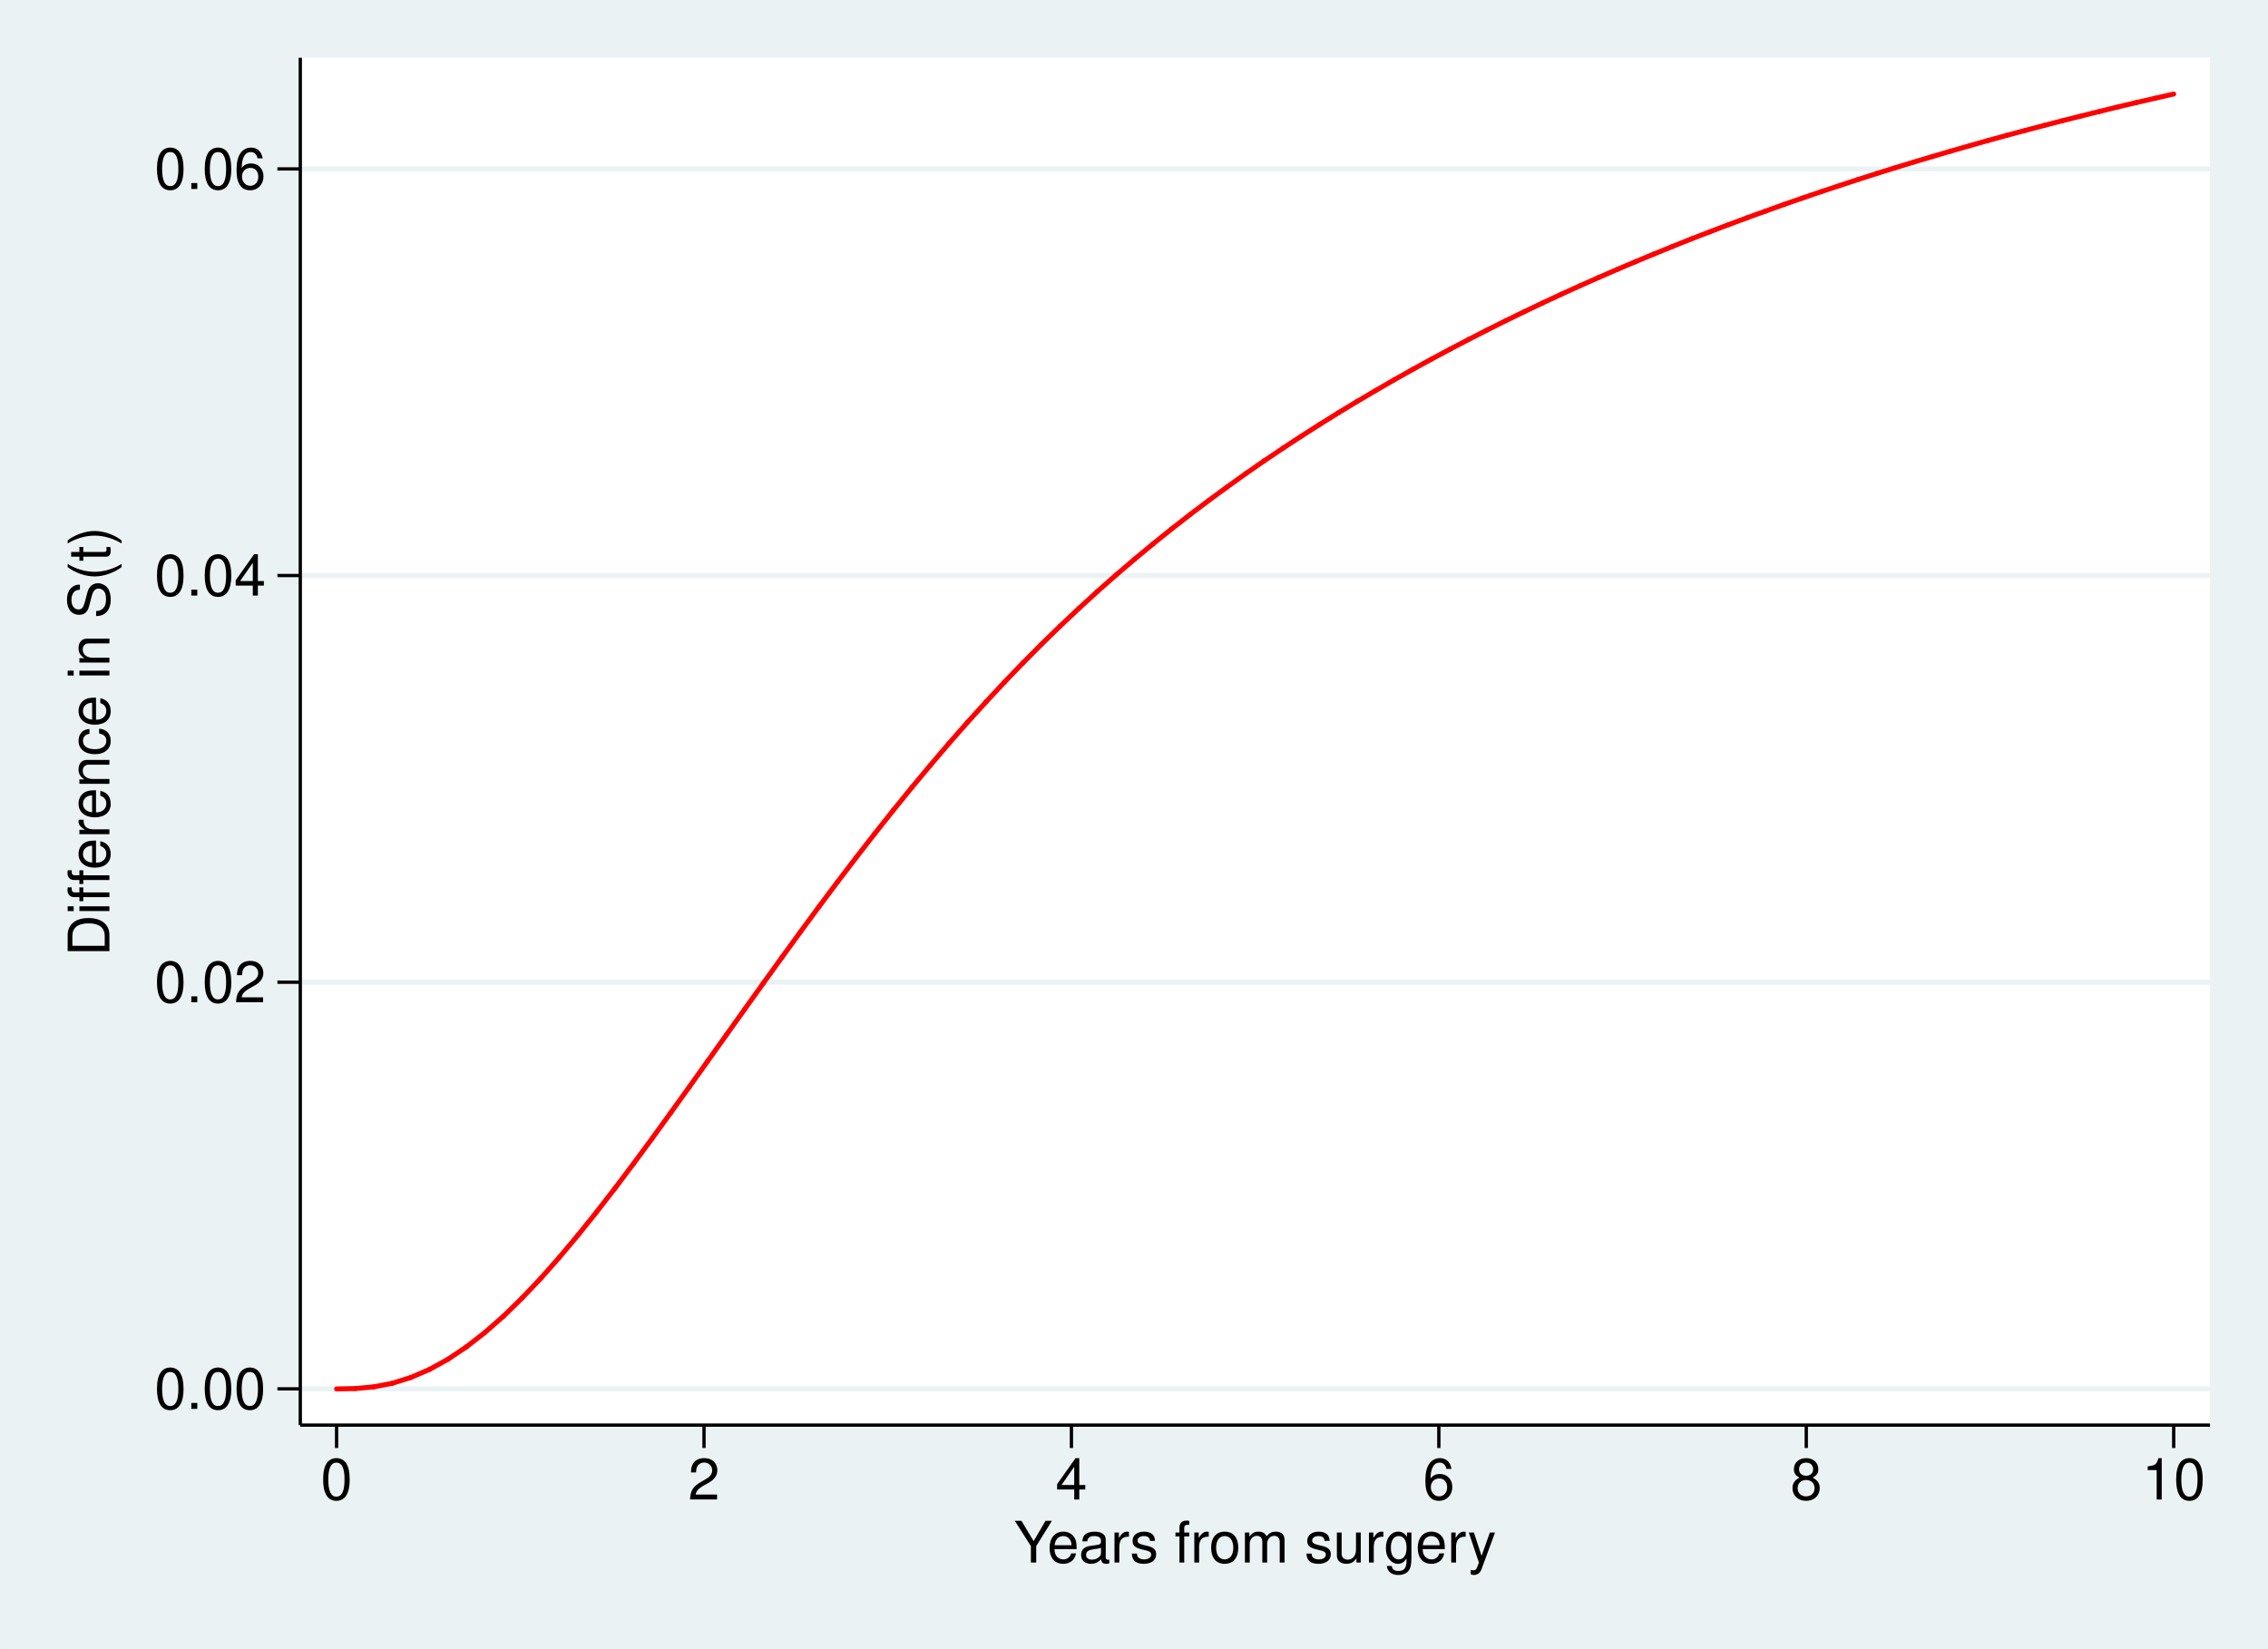
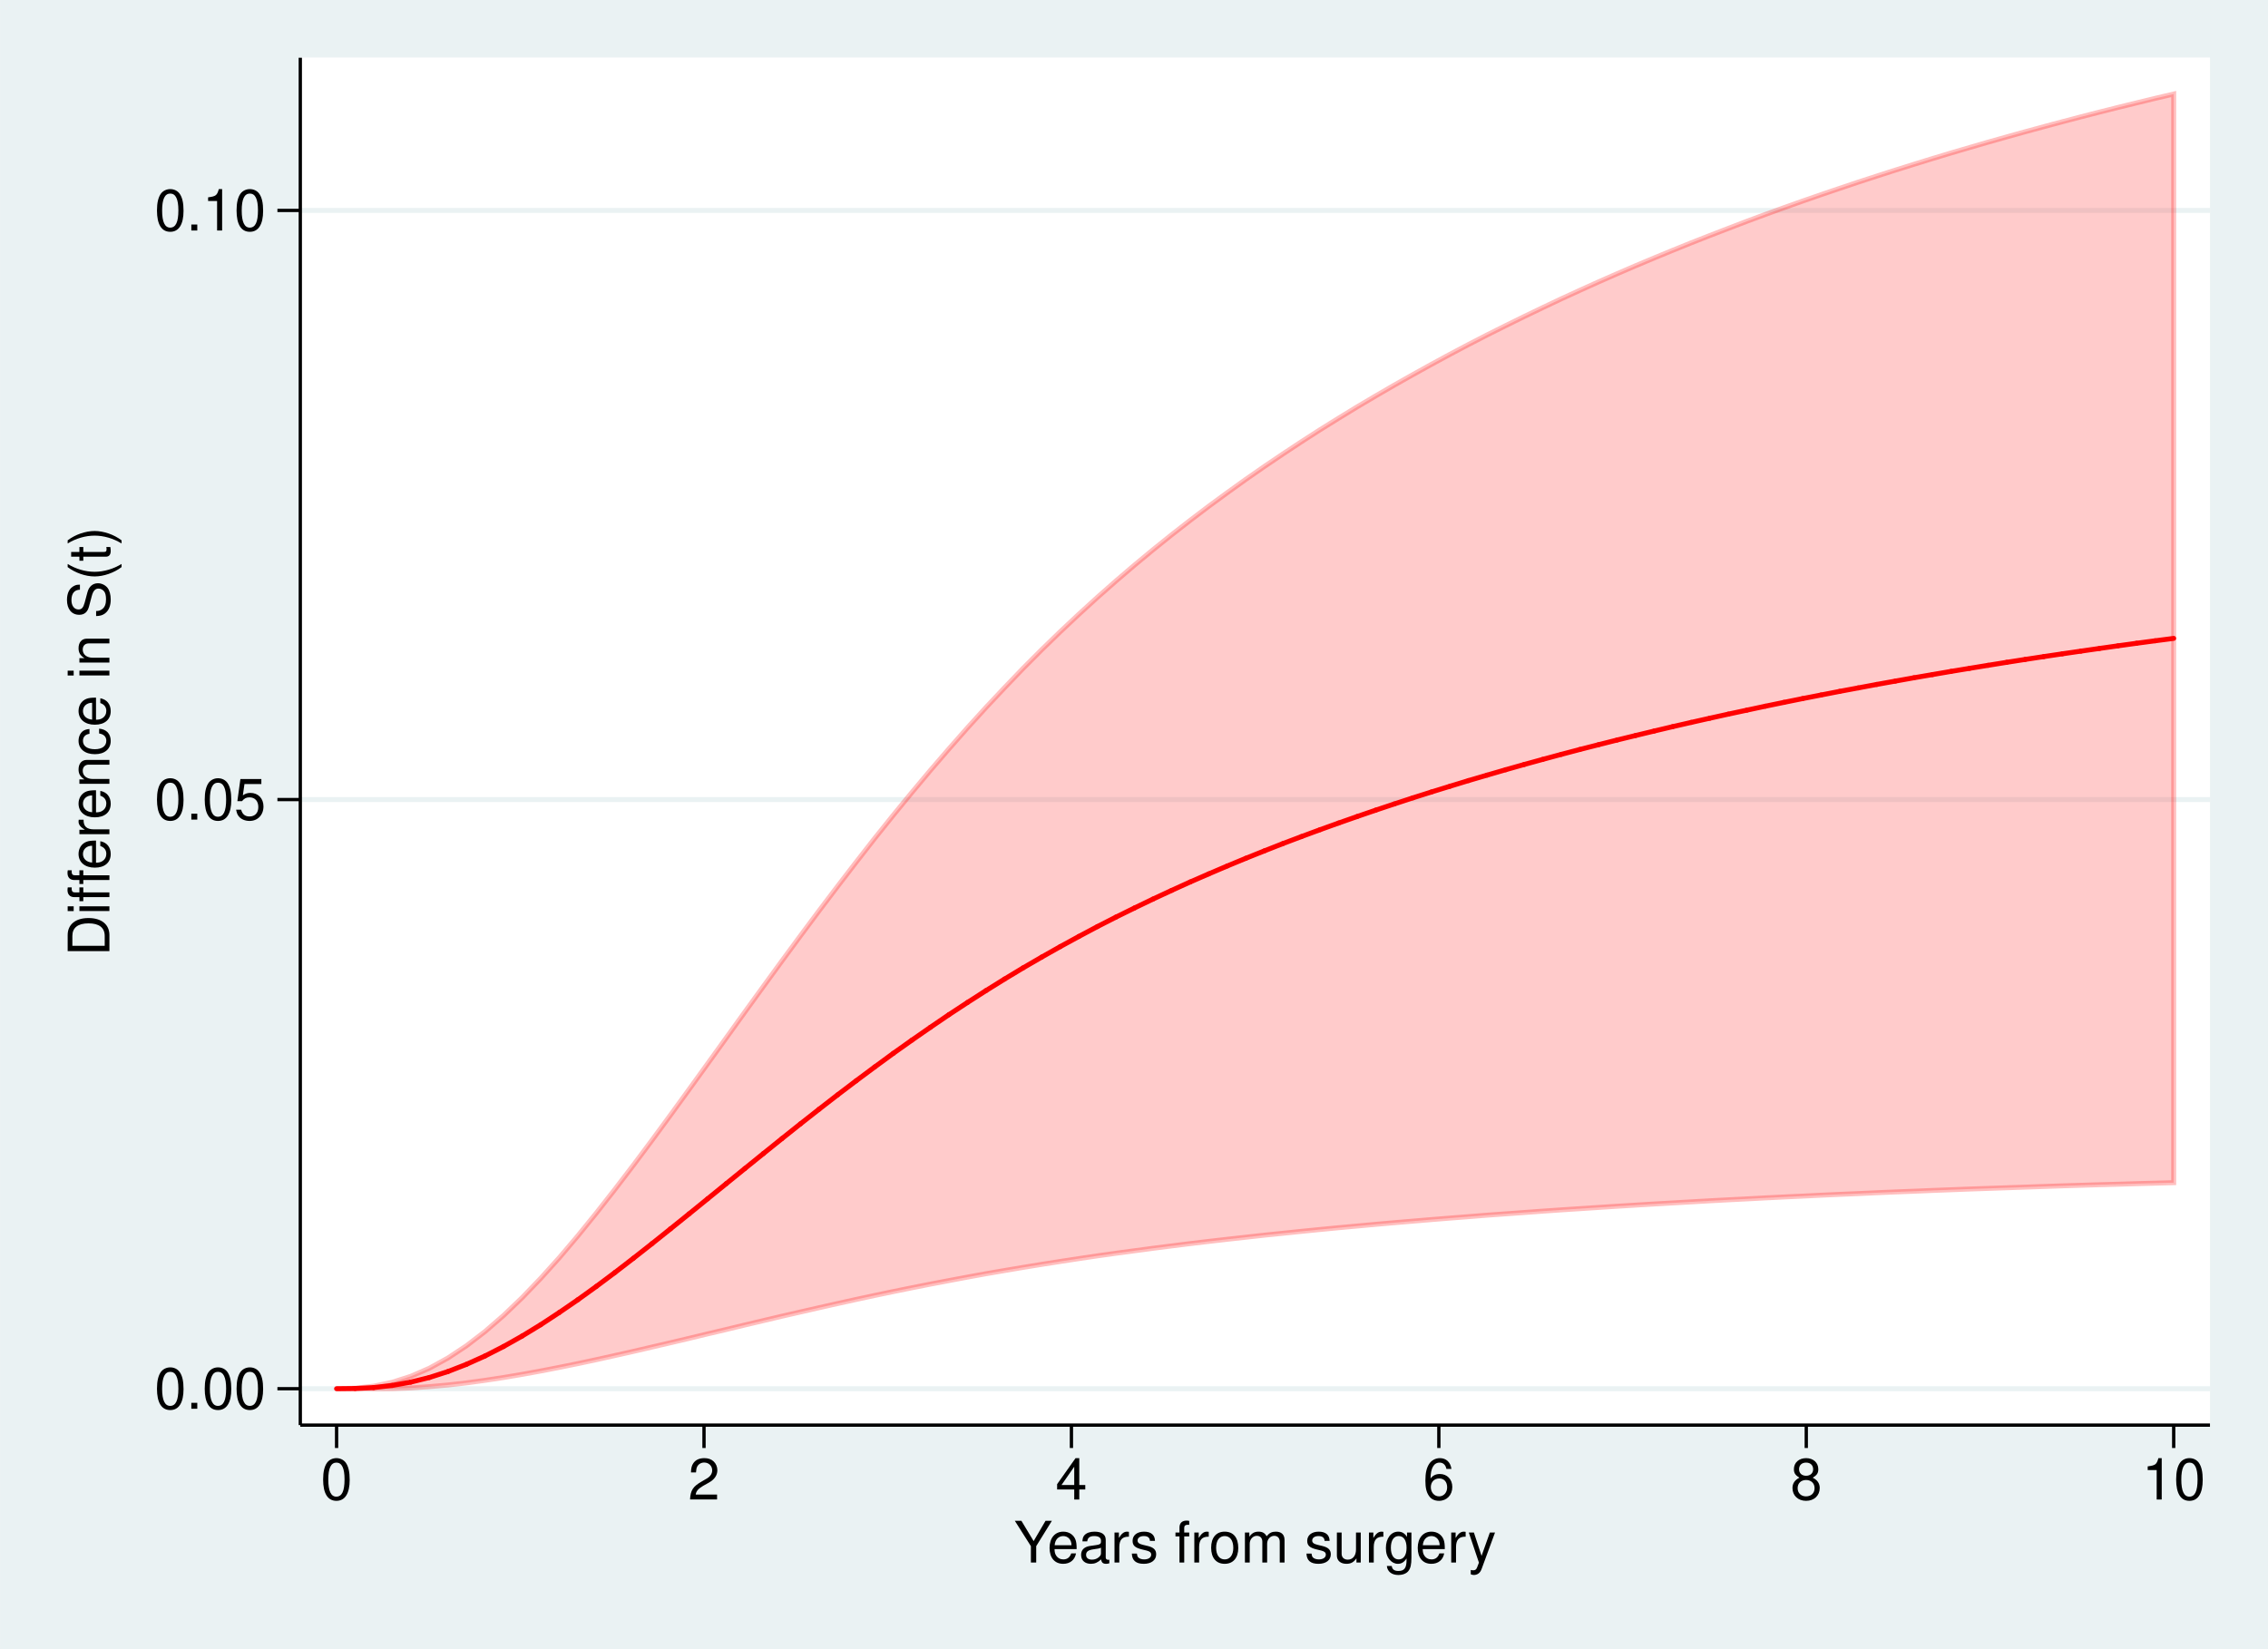
- <svg xmlns="http://www.w3.org/2000/svg" xmlns:xlink="http://www.w3.org/1999/xlink" version="1.1" width="700px" height="509px" viewBox="0 0 3960 2880">
+ <svg xmlns="http://www.w3.org/2000/svg" version="1.1" width="700px" height="509px" viewBox="0 0 3960 2880">
  <rect x="0" y="0" width="3960" height="2880" style="fill:#EAF2F3;stroke:none" />
  <rect x="0.00" y="0.00" width="3959.88" height="2880.00" style="fill:#EAF2F3" />
  <rect x="2.88" y="2.88" width="3954.12" height="2874.24" style="fill:none;stroke:#EAF2F3;stroke-width:5.76" />
  <rect x="524.08" y="100.86" width="3334.94" height="2388.33" style="fill:#FFFFFF" />
  <rect x="526.96" y="103.74" width="3329.18" height="2382.57" style="fill:none;stroke:#FFFFFF;stroke-width:5.76" />
-   <line x1="524.08" y1="2425.82" x2="3859.02" y2="2425.82" style="stroke:#EAF2F3;stroke-width:8.64" />
-   <line x1="524.08" y1="1715.60" x2="3859.02" y2="1715.60" style="stroke:#EAF2F3;stroke-width:8.64" />
-   <line x1="524.08" y1="1005.25" x2="3859.02" y2="1005.25" style="stroke:#EAF2F3;stroke-width:8.64" />
-   <line x1="524.08" y1="295.03" x2="3859.02" y2="295.03" style="stroke:#EAF2F3;stroke-width:8.64" />
-   <defs>
-     <path id="path1" d="M587.44 2425.82 L587.44 2425.82 L619.86 2425.20 L652.29 2422.36 L684.71 2416.05 L717.13 2406.02 L749.55 2392.04 L781.85 2374.09 L814.27 2352.44 L846.70 2327.19 L879.12 2298.60 L911.54 2267.05 L943.97 2232.89 L976.39 2196.38 L1008.81 2157.65 L1041.11 2117.30 L1073.53 2075.48 L1105.95 2032.53 L1138.38 1988.60 L1170.80 1943.93 L1203.22 1898.76 L1235.64 1853.34 L1268.07 1807.80 L1300.37 1762.26 L1332.79 1716.96 L1365.21 1672.04 L1397.63 1627.49 L1430.06 1583.55 L1462.48 1540.24 L1494.90 1497.67 L1527.20 1455.96 L1559.62 1415.13 L1592.04 1375.28 L1624.47 1336.29 L1656.89 1298.43 L1689.31 1261.55 L1721.73 1225.78 L1754.16 1191.01 L1786.45 1157.35 L1818.88 1124.80 L1851.30 1093.12 L1883.72 1062.67 L1916.15 1033.10 L1948.57 1004.39 L1980.99 976.67 L2013.41 949.81 L2045.71 923.82 L2078.13 898.58 L2110.56 874.07 L2142.98 850.19 L2175.40 827.05 L2207.82 804.65 L2240.25 782.74 L2272.67 761.58 L2304.97 740.79 L2337.39 720.62 L2369.81 701.07 L2402.24 681.88 L2434.66 663.20 L2467.08 645.01 L2499.50 627.18 L2531.93 609.86 L2564.22 592.90 L2596.65 576.45 L2629.07 560.23 L2661.49 544.39 L2693.91 529.05 L2726.34 513.95 L2758.76 499.22 L2791.06 484.74 L2823.48 470.64 L2855.90 456.90 L2888.32 443.41 L2920.75 430.29 L2953.17 417.42 L2985.59 404.80 L3018.01 392.55 L3050.31 380.42 L3082.74 368.66 L3115.16 357.15 L3147.58 345.89 L3180.00 334.75 L3212.43 323.99 L3244.85 313.47 L3277.27 303.07 L3309.57 292.93 L3341.99 283.03 L3374.42 273.25 L3406.84 263.84 L3439.26 254.44 L3471.68 245.40 L3504.11 236.49 L3536.53 227.71 L3568.83 219.17 L3601.25 210.75 L3633.67 202.59 L3666.09 194.54 L3698.52 186.74 L3730.94 179.07 L3763.36 171.52 L3795.66 164.22 L3795.66 164.22 L3763.36 171.52 L3730.94 179.07 L3698.52 186.74 L3666.09 194.54 L3633.67 202.59 L3601.25 210.75 L3568.83 219.17 L3536.53 227.71 L3504.11 236.49 L3471.68 245.40 L3439.26 254.44 L3406.84 263.84 L3374.42 273.25 L3341.99 283.03 L3309.57 292.93 L3277.27 303.07 L3244.85 313.47 L3212.43 323.99 L3180.00 334.75 L3147.58 345.89 L3115.16 357.15 L3082.74 368.66 L3050.31 380.42 L3018.01 392.55 L2985.59 404.80 L2953.17 417.42 L2920.75 430.29 L2888.32 443.41 L2855.90 456.90 L2823.48 470.64 L2791.06 484.74 L2758.76 499.22 L2726.34 513.95 L2693.91 529.05 L2661.49 544.39 L2629.07 560.23 L2596.65 576.45 L2564.22 592.90 L2531.93 609.86 L2499.50 627.18 L2467.08 645.01 L2434.66 663.20 L2402.24 681.88 L2369.81 701.07 L2337.39 720.62 L2304.97 740.79 L2272.67 761.58 L2240.25 782.74 L2207.82 804.65 L2175.40 827.05 L2142.98 850.19 L2110.56 874.07 L2078.13 898.58 L2045.71 923.82 L2013.41 949.81 L1980.99 976.67 L1948.57 1004.39 L1916.15 1033.10 L1883.72 1062.67 L1851.30 1093.12 L1818.88 1124.80 L1786.45 1157.35 L1754.16 1191.01 L1721.73 1225.78 L1689.31 1261.55 L1656.89 1298.43 L1624.47 1336.29 L1592.04 1375.28 L1559.62 1415.13 L1527.20 1455.96 L1494.90 1497.67 L1462.48 1540.24 L1430.06 1583.55 L1397.63 1627.49 L1365.21 1672.04 L1332.79 1716.96 L1300.37 1762.26 L1268.07 1807.80 L1235.64 1853.34 L1203.22 1898.76 L1170.80 1943.93 L1138.38 1988.60 L1105.95 2032.53 L1073.53 2075.48 L1041.11 2117.30 L1008.81 2157.65 L976.39 2196.38 L943.97 2232.89 L911.54 2267.05 L879.12 2298.60 L846.70 2327.19 L814.27 2352.44 L781.85 2374.09 L749.55 2392.04 L717.13 2406.02 L684.71 2416.05 L652.29 2422.36 L619.86 2425.20 L587.44 2425.82 L587.44 2425.82 Z" stroke-linecap="round" />
-   </defs>
-   <defs>
-     <clipPath id="clipPath1">
-       <use xlink:href="#path1" />
-     </clipPath>
-   </defs>
-   <use xlink:href="#path1" style="stroke:none;fill:#FF3333;fill-opacity:0.25" />
-   <use xlink:href="#path1" style="fill:none;stroke:#FF0000;stroke-opacity:0.25;stroke-width:17.28" clip-path="url(#clipPath1)" />
-   <line x1="587.44" y1="2425.95" x2="619.86" y2="2425.33" stroke-linecap="round" style="stroke:#FF0000;stroke-width:8.64" />
-   <line x1="619.86" y1="2425.33" x2="652.16" y2="2422.36" stroke-linecap="round" style="stroke:#FF0000;stroke-width:8.64" />
-   <line x1="652.16" y1="2422.36" x2="684.59" y2="2416.17" stroke-linecap="round" style="stroke:#FF0000;stroke-width:8.64" />
-   <line x1="684.59" y1="2416.17" x2="717.01" y2="2406.02" stroke-linecap="round" style="stroke:#FF0000;stroke-width:8.64" />
-   <line x1="717.01" y1="2406.02" x2="749.43" y2="2392.04" stroke-linecap="round" style="stroke:#FF0000;stroke-width:8.64" />
-   <line x1="749.43" y1="2392.04" x2="781.85" y2="2374.22" stroke-linecap="round" style="stroke:#FF0000;stroke-width:8.64" />
-   <line x1="781.85" y1="2374.22" x2="814.27" y2="2352.44" stroke-linecap="round" style="stroke:#FF0000;stroke-width:8.64" />
-   <line x1="814.27" y1="2352.44" x2="846.70" y2="2327.19" stroke-linecap="round" style="stroke:#FF0000;stroke-width:8.64" />
-   <line x1="846.70" y1="2327.19" x2="879.12" y2="2298.73" stroke-linecap="round" style="stroke:#FF0000;stroke-width:8.64" />
-   <line x1="879.12" y1="2298.73" x2="911.42" y2="2267.17" stroke-linecap="round" style="stroke:#FF0000;stroke-width:8.64" />
-   <line x1="911.42" y1="2267.17" x2="943.84" y2="2233.01" stroke-linecap="round" style="stroke:#FF0000;stroke-width:8.64" />
-   <line x1="943.84" y1="2233.01" x2="976.26" y2="2196.38" stroke-linecap="round" style="stroke:#FF0000;stroke-width:8.64" />
-   <line x1="976.26" y1="2196.38" x2="1008.69" y2="2157.77" stroke-linecap="round" style="stroke:#FF0000;stroke-width:8.64" />
-   <line x1="1008.69" y1="2157.77" x2="1041.11" y2="2117.43" stroke-linecap="round" style="stroke:#FF0000;stroke-width:8.64" />
-   <line x1="1041.11" y1="2117.43" x2="1073.53" y2="2075.60" stroke-linecap="round" style="stroke:#FF0000;stroke-width:8.64" />
-   <line x1="1073.53" y1="2075.60" x2="1105.95" y2="2032.53" stroke-linecap="round" style="stroke:#FF0000;stroke-width:8.64" />
-   <line x1="1105.95" y1="2032.53" x2="1138.38" y2="1988.60" stroke-linecap="round" style="stroke:#FF0000;stroke-width:8.64" />
-   <line x1="1138.38" y1="1988.60" x2="1170.68" y2="1943.93" stroke-linecap="round" style="stroke:#FF0000;stroke-width:8.64" />
-   <line x1="1170.68" y1="1943.93" x2="1203.10" y2="1898.88" stroke-linecap="round" style="stroke:#FF0000;stroke-width:8.64" />
-   <line x1="1203.10" y1="1898.88" x2="1235.52" y2="1853.34" stroke-linecap="round" style="stroke:#FF0000;stroke-width:8.64" />
-   <line x1="1235.52" y1="1853.34" x2="1267.94" y2="1807.92" stroke-linecap="round" style="stroke:#FF0000;stroke-width:8.64" />
-   <line x1="1267.94" y1="1807.92" x2="1300.37" y2="1762.38" stroke-linecap="round" style="stroke:#FF0000;stroke-width:8.64" />
-   <line x1="1300.37" y1="1762.38" x2="1332.79" y2="1717.08" stroke-linecap="round" style="stroke:#FF0000;stroke-width:8.64" />
-   <line x1="1332.79" y1="1717.08" x2="1365.21" y2="1672.04" stroke-linecap="round" style="stroke:#FF0000;stroke-width:8.64" />
-   <line x1="1365.21" y1="1672.04" x2="1397.51" y2="1627.61" stroke-linecap="round" style="stroke:#FF0000;stroke-width:8.64" />
-   <line x1="1397.51" y1="1627.61" x2="1429.93" y2="1583.55" stroke-linecap="round" style="stroke:#FF0000;stroke-width:8.64" />
-   <line x1="1429.93" y1="1583.55" x2="1462.35" y2="1540.24" stroke-linecap="round" style="stroke:#FF0000;stroke-width:8.64" />
-   <line x1="1462.35" y1="1540.24" x2="1494.78" y2="1497.79" stroke-linecap="round" style="stroke:#FF0000;stroke-width:8.64" />
-   <line x1="1494.78" y1="1497.79" x2="1527.20" y2="1456.09" stroke-linecap="round" style="stroke:#FF0000;stroke-width:8.64" />
-   <line x1="1527.20" y1="1456.09" x2="1559.62" y2="1415.25" stroke-linecap="round" style="stroke:#FF0000;stroke-width:8.64" />
-   <line x1="1559.62" y1="1415.25" x2="1592.04" y2="1375.28" stroke-linecap="round" style="stroke:#FF0000;stroke-width:8.64" />
-   <line x1="1592.04" y1="1375.28" x2="1624.47" y2="1336.42" stroke-linecap="round" style="stroke:#FF0000;stroke-width:8.64" />
-   <line x1="1624.47" y1="1336.42" x2="1656.77" y2="1298.55" stroke-linecap="round" style="stroke:#FF0000;stroke-width:8.64" />
-   <line x1="1656.77" y1="1298.55" x2="1689.19" y2="1261.67" stroke-linecap="round" style="stroke:#FF0000;stroke-width:8.64" />
-   <line x1="1689.19" y1="1261.67" x2="1721.61" y2="1225.91" stroke-linecap="round" style="stroke:#FF0000;stroke-width:8.64" />
-   <line x1="1721.61" y1="1225.91" x2="1754.03" y2="1191.13" stroke-linecap="round" style="stroke:#FF0000;stroke-width:8.64" />
-   <line x1="1754.03" y1="1191.13" x2="1786.45" y2="1157.47" stroke-linecap="round" style="stroke:#FF0000;stroke-width:8.64" />
-   <line x1="1786.45" y1="1157.47" x2="1818.88" y2="1124.80" stroke-linecap="round" style="stroke:#FF0000;stroke-width:8.64" />
-   <line x1="1818.88" y1="1124.80" x2="1851.30" y2="1093.24" stroke-linecap="round" style="stroke:#FF0000;stroke-width:8.64" />
-   <line x1="1851.30" y1="1093.24" x2="1883.72" y2="1062.67" stroke-linecap="round" style="stroke:#FF0000;stroke-width:8.64" />
-   <line x1="1883.72" y1="1062.67" x2="1916.02" y2="1033.10" stroke-linecap="round" style="stroke:#FF0000;stroke-width:8.64" />
-   <line x1="1916.02" y1="1033.10" x2="1948.44" y2="1004.51" stroke-linecap="round" style="stroke:#FF0000;stroke-width:8.64" />
-   <line x1="1948.44" y1="1004.51" x2="1980.87" y2="976.79" stroke-linecap="round" style="stroke:#FF0000;stroke-width:8.64" />
-   <line x1="1980.87" y1="976.79" x2="2013.29" y2="949.93" stroke-linecap="round" style="stroke:#FF0000;stroke-width:8.64" />
-   <line x1="2013.29" y1="949.93" x2="2045.71" y2="923.82" stroke-linecap="round" style="stroke:#FF0000;stroke-width:8.64" />
-   <line x1="2045.71" y1="923.82" x2="2078.13" y2="898.58" stroke-linecap="round" style="stroke:#FF0000;stroke-width:8.64" />
-   <line x1="2078.13" y1="898.58" x2="2110.56" y2="874.07" stroke-linecap="round" style="stroke:#FF0000;stroke-width:8.64" />
-   <line x1="2110.56" y1="874.07" x2="2142.98" y2="850.31" stroke-linecap="round" style="stroke:#FF0000;stroke-width:8.64" />
-   <line x1="2142.98" y1="850.31" x2="2175.28" y2="827.17" stroke-linecap="round" style="stroke:#FF0000;stroke-width:8.64" />
-   <line x1="2175.28" y1="827.17" x2="2207.70" y2="804.65" stroke-linecap="round" style="stroke:#FF0000;stroke-width:8.64" />
-   <line x1="2207.70" y1="804.65" x2="2240.12" y2="782.87" stroke-linecap="round" style="stroke:#FF0000;stroke-width:8.64" />
-   <line x1="2240.12" y1="782.87" x2="2272.55" y2="761.58" stroke-linecap="round" style="stroke:#FF0000;stroke-width:8.64" />
-   <line x1="2272.55" y1="761.58" x2="2304.97" y2="740.91" stroke-linecap="round" style="stroke:#FF0000;stroke-width:8.64" />
-   <line x1="2304.97" y1="740.91" x2="2337.39" y2="720.74" stroke-linecap="round" style="stroke:#FF0000;stroke-width:8.64" />
-   <line x1="2337.39" y1="720.74" x2="2369.81" y2="701.07" stroke-linecap="round" style="stroke:#FF0000;stroke-width:8.64" />
-   <line x1="2369.81" y1="701.07" x2="2402.24" y2="682.01" stroke-linecap="round" style="stroke:#FF0000;stroke-width:8.64" />
-   <line x1="2402.24" y1="682.01" x2="2434.53" y2="663.32" stroke-linecap="round" style="stroke:#FF0000;stroke-width:8.64" />
-   <line x1="2434.53" y1="663.32" x2="2466.96" y2="645.13" stroke-linecap="round" style="stroke:#FF0000;stroke-width:8.64" />
-   <line x1="2466.96" y1="645.13" x2="2499.38" y2="627.31" stroke-linecap="round" style="stroke:#FF0000;stroke-width:8.64" />
-   <line x1="2499.38" y1="627.31" x2="2531.80" y2="609.98" stroke-linecap="round" style="stroke:#FF0000;stroke-width:8.64" />
-   <line x1="2531.80" y1="609.98" x2="2564.22" y2="593.03" stroke-linecap="round" style="stroke:#FF0000;stroke-width:8.64" />
-   <line x1="2564.22" y1="593.03" x2="2596.65" y2="576.45" stroke-linecap="round" style="stroke:#FF0000;stroke-width:8.64" />
-   <line x1="2596.65" y1="576.45" x2="2629.07" y2="560.23" stroke-linecap="round" style="stroke:#FF0000;stroke-width:8.64" />
-   <line x1="2629.07" y1="560.23" x2="2661.37" y2="544.52" stroke-linecap="round" style="stroke:#FF0000;stroke-width:8.64" />
-   <line x1="2661.37" y1="544.52" x2="2693.79" y2="529.05" stroke-linecap="round" style="stroke:#FF0000;stroke-width:8.64" />
-   <line x1="2693.79" y1="529.05" x2="2726.21" y2="513.95" stroke-linecap="round" style="stroke:#FF0000;stroke-width:8.64" />
-   <line x1="2726.21" y1="513.95" x2="2758.64" y2="499.22" stroke-linecap="round" style="stroke:#FF0000;stroke-width:8.64" />
-   <line x1="2758.64" y1="499.22" x2="2791.06" y2="484.87" stroke-linecap="round" style="stroke:#FF0000;stroke-width:8.64" />
-   <line x1="2791.06" y1="484.87" x2="2823.48" y2="470.76" stroke-linecap="round" style="stroke:#FF0000;stroke-width:8.64" />
-   <line x1="2823.48" y1="470.76" x2="2855.90" y2="457.02" stroke-linecap="round" style="stroke:#FF0000;stroke-width:8.64" />
-   <line x1="2855.90" y1="457.02" x2="2888.32" y2="443.53" stroke-linecap="round" style="stroke:#FF0000;stroke-width:8.64" />
-   <line x1="2888.32" y1="443.53" x2="2920.62" y2="430.42" stroke-linecap="round" style="stroke:#FF0000;stroke-width:8.64" />
-   <line x1="2920.62" y1="430.42" x2="2953.05" y2="417.42" stroke-linecap="round" style="stroke:#FF0000;stroke-width:8.64" />
-   <line x1="2953.05" y1="417.42" x2="2985.47" y2="404.92" stroke-linecap="round" style="stroke:#FF0000;stroke-width:8.64" />
-   <line x1="2985.47" y1="404.92" x2="3017.89" y2="392.55" stroke-linecap="round" style="stroke:#FF0000;stroke-width:8.64" />
-   <line x1="3017.89" y1="392.55" x2="3050.31" y2="380.54" stroke-linecap="round" style="stroke:#FF0000;stroke-width:8.64" />
-   <line x1="3050.31" y1="380.54" x2="3082.74" y2="368.79" stroke-linecap="round" style="stroke:#FF0000;stroke-width:8.64" />
-   <line x1="3082.74" y1="368.79" x2="3115.16" y2="357.15" stroke-linecap="round" style="stroke:#FF0000;stroke-width:8.64" />
-   <line x1="3115.16" y1="357.15" x2="3147.58" y2="345.89" stroke-linecap="round" style="stroke:#FF0000;stroke-width:8.64" />
-   <line x1="3147.58" y1="345.89" x2="3179.88" y2="334.88" stroke-linecap="round" style="stroke:#FF0000;stroke-width:8.64" />
-   <line x1="3179.88" y1="334.88" x2="3212.30" y2="324.11" stroke-linecap="round" style="stroke:#FF0000;stroke-width:8.64" />
-   <line x1="3212.30" y1="324.11" x2="3244.72" y2="313.47" stroke-linecap="round" style="stroke:#FF0000;stroke-width:8.64" />
-   <line x1="3244.72" y1="313.47" x2="3277.15" y2="303.07" stroke-linecap="round" style="stroke:#FF0000;stroke-width:8.64" />
-   <line x1="3277.15" y1="303.07" x2="3309.57" y2="292.93" stroke-linecap="round" style="stroke:#FF0000;stroke-width:8.64" />
-   <line x1="3309.57" y1="292.93" x2="3341.99" y2="283.03" stroke-linecap="round" style="stroke:#FF0000;stroke-width:8.64" />
-   <line x1="3341.99" y1="283.03" x2="3374.42" y2="273.37" stroke-linecap="round" style="stroke:#FF0000;stroke-width:8.64" />
-   <line x1="3374.42" y1="273.37" x2="3406.84" y2="263.84" stroke-linecap="round" style="stroke:#FF0000;stroke-width:8.64" />
-   <line x1="3406.84" y1="263.84" x2="3439.14" y2="254.56" stroke-linecap="round" style="stroke:#FF0000;stroke-width:8.64" />
-   <line x1="3439.14" y1="254.56" x2="3471.56" y2="245.40" stroke-linecap="round" style="stroke:#FF0000;stroke-width:8.64" />
-   <line x1="3471.56" y1="245.40" x2="3503.98" y2="236.49" stroke-linecap="round" style="stroke:#FF0000;stroke-width:8.64" />
-   <line x1="3503.98" y1="236.49" x2="3536.40" y2="227.83" stroke-linecap="round" style="stroke:#FF0000;stroke-width:8.64" />
-   <line x1="3536.40" y1="227.83" x2="3568.83" y2="219.29" stroke-linecap="round" style="stroke:#FF0000;stroke-width:8.64" />
-   <line x1="3568.83" y1="219.29" x2="3601.25" y2="210.88" stroke-linecap="round" style="stroke:#FF0000;stroke-width:8.64" />
-   <line x1="3601.25" y1="210.88" x2="3633.67" y2="202.71" stroke-linecap="round" style="stroke:#FF0000;stroke-width:8.64" />
-   <line x1="3633.67" y1="202.71" x2="3666.09" y2="194.66" stroke-linecap="round" style="stroke:#FF0000;stroke-width:8.64" />
-   <line x1="3666.09" y1="194.66" x2="3698.39" y2="186.74" stroke-linecap="round" style="stroke:#FF0000;stroke-width:8.64" />
-   <line x1="3698.39" y1="186.74" x2="3730.82" y2="179.07" stroke-linecap="round" style="stroke:#FF0000;stroke-width:8.64" />
-   <line x1="3730.82" y1="179.07" x2="3763.24" y2="171.65" stroke-linecap="round" style="stroke:#FF0000;stroke-width:8.64" />
-   <line x1="3763.24" y1="171.65" x2="3795.66" y2="164.22" stroke-linecap="round" style="stroke:#FF0000;stroke-width:8.64" />
+   <line x1="524.08" y1="2425.58" x2="3859.02" y2="2425.58" style="stroke:#EAF2F3;stroke-width:8.64" />
+   <line x1="524.08" y1="1396.56" x2="3859.02" y2="1396.56" style="stroke:#EAF2F3;stroke-width:8.64" />
+   <line x1="524.08" y1="367.55" x2="3859.02" y2="367.55" style="stroke:#EAF2F3;stroke-width:8.64" />
+   <path d=" M587.44 2425.58 L587.44 2425.58 L619.86 2425.70 L652.29 2425.82 L684.71 2425.45 L717.13 2424.21 L749.55 2421.99 L781.85 2419.14 L814.27 2415.43 L846.70 2410.97 L879.12 2406.02 L911.54 2400.58 L943.97 2394.64 L976.39 2388.33 L1008.81 2381.77 L1041.11 2374.84 L1073.53 2367.66 L1105.95 2360.36 L1138.38 2352.81 L1170.80 2345.26 L1203.22 2337.59 L1235.64 2329.79 L1268.07 2322.12 L1300.37 2314.32 L1332.79 2306.65 L1365.21 2298.98 L1397.63 2291.55 L1430.06 2284.13 L1462.48 2276.82 L1494.90 2269.65 L1527.20 2262.72 L1559.62 2255.91 L1592.04 2249.35 L1624.47 2242.92 L1656.89 2236.73 L1689.31 2230.66 L1721.73 2224.72 L1754.16 2219.15 L1786.45 2213.71 L1818.88 2208.39 L1851.30 2203.31 L1883.72 2198.36 L1916.15 2193.54 L1948.57 2188.96 L1980.99 2184.63 L2013.41 2180.30 L2045.71 2176.21 L2078.13 2172.13 L2110.56 2168.29 L2142.98 2164.58 L2175.40 2160.99 L2207.82 2157.40 L2240.25 2154.06 L2272.67 2150.72 L2304.97 2147.50 L2337.39 2144.41 L2369.81 2141.44 L2402.24 2138.47 L2434.66 2135.62 L2467.08 2132.90 L2499.50 2130.18 L2531.93 2127.58 L2564.22 2125.10 L2596.65 2122.50 L2629.07 2120.15 L2661.49 2117.80 L2693.91 2115.45 L2726.34 2113.22 L2758.76 2111.12 L2791.06 2109.01 L2823.48 2106.91 L2855.90 2104.93 L2888.32 2102.95 L2920.75 2101.09 L2953.17 2099.24 L2985.59 2097.38 L3018.01 2095.65 L3050.31 2094.04 L3082.74 2092.31 L3115.16 2090.70 L3147.58 2089.21 L3180.00 2087.60 L3212.43 2086.12 L3244.85 2084.76 L3277.27 2083.27 L3309.57 2081.91 L3341.99 2080.67 L3374.42 2079.31 L3406.84 2078.07 L3439.26 2076.84 L3471.68 2075.72 L3504.11 2074.61 L3536.53 2073.50 L3568.83 2072.38 L3601.25 2071.27 L3633.67 2070.28 L3666.09 2069.29 L3698.52 2068.42 L3730.94 2067.43 L3763.36 2066.57 L3795.66 2065.70 L3795.66 164.22 L3763.36 171.77 L3730.94 179.69 L3698.52 187.61 L3666.09 195.78 L3633.67 204.07 L3601.25 212.61 L3568.83 221.27 L3536.53 230.06 L3504.11 239.09 L3471.68 248.25 L3439.26 257.66 L3406.84 267.18 L3374.42 276.96 L3341.99 286.99 L3309.57 297.13 L3277.27 307.53 L3244.85 318.05 L3212.43 328.94 L3180.00 339.95 L3147.58 351.21 L3115.16 362.72 L3082.74 374.48 L3050.31 386.48 L3018.01 398.86 L2985.59 411.36 L2953.17 424.10 L2920.75 437.22 L2888.32 450.59 L2855.90 464.20 L2823.48 478.18 L2791.06 492.42 L2758.76 507.02 L2726.34 521.87 L2693.91 537.22 L2661.49 552.81 L2629.07 568.77 L2596.65 584.98 L2564.22 601.69 L2531.93 618.77 L2499.50 636.34 L2467.08 654.29 L2434.66 672.60 L2402.24 691.41 L2369.81 710.59 L2337.39 730.40 L2304.97 750.57 L2272.67 771.36 L2240.25 792.77 L2207.82 814.67 L2175.40 837.19 L2142.98 860.46 L2110.56 884.22 L2078.13 908.85 L2045.71 934.09 L2013.41 960.08 L1980.99 986.94 L1948.57 1014.66 L1916.15 1043.25 L1883.72 1072.82 L1851.30 1103.27 L1818.88 1134.70 L1786.45 1167.25 L1754.16 1200.91 L1721.73 1235.43 L1689.31 1271.08 L1656.89 1307.83 L1624.47 1345.45 L1592.04 1384.19 L1559.62 1423.79 L1527.20 1464.26 L1494.90 1505.71 L1462.48 1547.91 L1430.06 1590.73 L1397.63 1634.29 L1365.21 1678.35 L1332.79 1722.90 L1300.37 1767.70 L1268.07 1812.62 L1235.64 1857.67 L1203.22 1902.59 L1170.80 1947.27 L1138.38 1991.45 L1105.95 2034.88 L1073.53 2077.33 L1041.11 2118.67 L1008.81 2158.51 L976.39 2196.75 L943.97 2232.77 L911.54 2266.55 L879.12 2297.61 L846.70 2325.71 L814.27 2350.58 L781.85 2371.99 L749.55 2389.81 L717.13 2403.92 L684.71 2414.31 L652.29 2421.12 L619.86 2424.71 L587.44 2425.58 L587.44 2425.58 Z" stroke-linecap="round" stroke-alignment="inner" style="fill:#FF3333;fill-opacity:0.25;stroke:#FF0000;stroke-opacity:0.25;stroke-width:8.64" />
+   <line x1="587.44" y1="2425.58" x2="619.86" y2="2425.20" stroke-linecap="round" style="stroke:#FF0000;stroke-width:8.64" />
+   <line x1="619.86" y1="2425.20" x2="652.16" y2="2423.60" stroke-linecap="round" style="stroke:#FF0000;stroke-width:8.64" />
+   <line x1="652.16" y1="2423.60" x2="684.59" y2="2419.88" stroke-linecap="round" style="stroke:#FF0000;stroke-width:8.64" />
+   <line x1="684.59" y1="2419.88" x2="717.01" y2="2414.07" stroke-linecap="round" style="stroke:#FF0000;stroke-width:8.64" />
+   <line x1="717.01" y1="2414.07" x2="749.43" y2="2406.02" stroke-linecap="round" style="stroke:#FF0000;stroke-width:8.64" />
+   <line x1="749.43" y1="2406.02" x2="781.85" y2="2395.63" stroke-linecap="round" style="stroke:#FF0000;stroke-width:8.64" />
+   <line x1="781.85" y1="2395.63" x2="814.27" y2="2383.00" stroke-linecap="round" style="stroke:#FF0000;stroke-width:8.64" />
+   <line x1="814.27" y1="2383.00" x2="846.70" y2="2368.40" stroke-linecap="round" style="stroke:#FF0000;stroke-width:8.64" />
+   <line x1="846.70" y1="2368.40" x2="879.12" y2="2351.82" stroke-linecap="round" style="stroke:#FF0000;stroke-width:8.64" />
+   <line x1="879.12" y1="2351.82" x2="911.42" y2="2333.63" stroke-linecap="round" style="stroke:#FF0000;stroke-width:8.64" />
+   <line x1="911.42" y1="2333.63" x2="943.84" y2="2313.83" stroke-linecap="round" style="stroke:#FF0000;stroke-width:8.64" />
+   <line x1="943.84" y1="2313.83" x2="976.26" y2="2292.54" stroke-linecap="round" style="stroke:#FF0000;stroke-width:8.64" />
+   <line x1="976.26" y1="2292.54" x2="1008.69" y2="2270.26" stroke-linecap="round" style="stroke:#FF0000;stroke-width:8.64" />
+   <line x1="1008.69" y1="2270.26" x2="1041.11" y2="2246.88" stroke-linecap="round" style="stroke:#FF0000;stroke-width:8.64" />
+   <line x1="1041.11" y1="2246.88" x2="1073.53" y2="2222.62" stroke-linecap="round" style="stroke:#FF0000;stroke-width:8.64" />
+   <line x1="1073.53" y1="2222.62" x2="1105.95" y2="2197.62" stroke-linecap="round" style="stroke:#FF0000;stroke-width:8.64" />
+   <line x1="1105.95" y1="2197.62" x2="1138.38" y2="2172.13" stroke-linecap="round" style="stroke:#FF0000;stroke-width:8.64" />
+   <line x1="1138.38" y1="2172.13" x2="1170.68" y2="2146.26" stroke-linecap="round" style="stroke:#FF0000;stroke-width:8.64" />
+   <line x1="1170.68" y1="2146.26" x2="1203.10" y2="2120.15" stroke-linecap="round" style="stroke:#FF0000;stroke-width:8.64" />
+   <line x1="1203.10" y1="2120.15" x2="1235.52" y2="2093.79" stroke-linecap="round" style="stroke:#FF0000;stroke-width:8.64" />
+   <line x1="1235.52" y1="2093.79" x2="1267.94" y2="2067.43" stroke-linecap="round" style="stroke:#FF0000;stroke-width:8.64" />
+   <line x1="1267.94" y1="2067.43" x2="1300.37" y2="2041.07" stroke-linecap="round" style="stroke:#FF0000;stroke-width:8.64" />
+   <line x1="1300.37" y1="2041.07" x2="1332.79" y2="2014.84" stroke-linecap="round" style="stroke:#FF0000;stroke-width:8.64" />
+   <line x1="1332.79" y1="2014.84" x2="1365.21" y2="1988.72" stroke-linecap="round" style="stroke:#FF0000;stroke-width:8.64" />
+   <line x1="1365.21" y1="1988.72" x2="1397.51" y2="1962.98" stroke-linecap="round" style="stroke:#FF0000;stroke-width:8.64" />
+   <line x1="1397.51" y1="1962.98" x2="1429.93" y2="1937.49" stroke-linecap="round" style="stroke:#FF0000;stroke-width:8.64" />
+   <line x1="1429.93" y1="1937.49" x2="1462.35" y2="1912.37" stroke-linecap="round" style="stroke:#FF0000;stroke-width:8.64" />
+   <line x1="1462.35" y1="1912.37" x2="1494.78" y2="1887.74" stroke-linecap="round" style="stroke:#FF0000;stroke-width:8.64" />
+   <line x1="1494.78" y1="1887.74" x2="1527.20" y2="1863.61" stroke-linecap="round" style="stroke:#FF0000;stroke-width:8.64" />
+   <line x1="1527.20" y1="1863.61" x2="1559.62" y2="1839.85" stroke-linecap="round" style="stroke:#FF0000;stroke-width:8.64" />
+   <line x1="1559.62" y1="1839.85" x2="1592.04" y2="1816.83" stroke-linecap="round" style="stroke:#FF0000;stroke-width:8.64" />
+   <line x1="1592.04" y1="1816.83" x2="1624.47" y2="1794.31" stroke-linecap="round" style="stroke:#FF0000;stroke-width:8.64" />
+   <line x1="1624.47" y1="1794.31" x2="1656.77" y2="1772.28" stroke-linecap="round" style="stroke:#FF0000;stroke-width:8.64" />
+   <line x1="1656.77" y1="1772.28" x2="1689.19" y2="1750.99" stroke-linecap="round" style="stroke:#FF0000;stroke-width:8.64" />
+   <line x1="1689.19" y1="1750.99" x2="1721.61" y2="1730.20" stroke-linecap="round" style="stroke:#FF0000;stroke-width:8.64" />
+   <line x1="1721.61" y1="1730.20" x2="1754.03" y2="1710.03" stroke-linecap="round" style="stroke:#FF0000;stroke-width:8.64" />
+   <line x1="1754.03" y1="1710.03" x2="1786.45" y2="1690.48" stroke-linecap="round" style="stroke:#FF0000;stroke-width:8.64" />
+   <line x1="1786.45" y1="1690.48" x2="1818.88" y2="1671.67" stroke-linecap="round" style="stroke:#FF0000;stroke-width:8.64" />
+   <line x1="1818.88" y1="1671.67" x2="1851.30" y2="1653.35" stroke-linecap="round" style="stroke:#FF0000;stroke-width:8.64" />
+   <line x1="1851.30" y1="1653.35" x2="1883.72" y2="1635.65" stroke-linecap="round" style="stroke:#FF0000;stroke-width:8.64" />
+   <line x1="1883.72" y1="1635.65" x2="1916.02" y2="1618.45" stroke-linecap="round" style="stroke:#FF0000;stroke-width:8.64" />
+   <line x1="1916.02" y1="1618.45" x2="1948.44" y2="1601.87" stroke-linecap="round" style="stroke:#FF0000;stroke-width:8.64" />
+   <line x1="1948.44" y1="1601.87" x2="1980.87" y2="1585.91" stroke-linecap="round" style="stroke:#FF0000;stroke-width:8.64" />
+   <line x1="1980.87" y1="1585.91" x2="2013.29" y2="1570.31" stroke-linecap="round" style="stroke:#FF0000;stroke-width:8.64" />
+   <line x1="2013.29" y1="1570.31" x2="2045.71" y2="1555.21" stroke-linecap="round" style="stroke:#FF0000;stroke-width:8.64" />
+   <line x1="2045.71" y1="1555.21" x2="2078.13" y2="1540.49" stroke-linecap="round" style="stroke:#FF0000;stroke-width:8.64" />
+   <line x1="2078.13" y1="1540.49" x2="2110.56" y2="1526.38" stroke-linecap="round" style="stroke:#FF0000;stroke-width:8.64" />
+   <line x1="2110.56" y1="1526.38" x2="2142.98" y2="1512.52" stroke-linecap="round" style="stroke:#FF0000;stroke-width:8.64" />
+   <line x1="2142.98" y1="1512.52" x2="2175.28" y2="1499.15" stroke-linecap="round" style="stroke:#FF0000;stroke-width:8.64" />
+   <line x1="2175.28" y1="1499.15" x2="2207.70" y2="1486.16" stroke-linecap="round" style="stroke:#FF0000;stroke-width:8.64" />
+   <line x1="2207.70" y1="1486.16" x2="2240.12" y2="1473.41" stroke-linecap="round" style="stroke:#FF0000;stroke-width:8.64" />
+   <line x1="2240.12" y1="1473.41" x2="2272.55" y2="1461.16" stroke-linecap="round" style="stroke:#FF0000;stroke-width:8.64" />
+   <line x1="2272.55" y1="1461.16" x2="2304.97" y2="1449.16" stroke-linecap="round" style="stroke:#FF0000;stroke-width:8.64" />
+   <line x1="2304.97" y1="1449.16" x2="2337.39" y2="1437.52" stroke-linecap="round" style="stroke:#FF0000;stroke-width:8.64" />
+   <line x1="2337.39" y1="1437.52" x2="2369.81" y2="1426.14" stroke-linecap="round" style="stroke:#FF0000;stroke-width:8.64" />
+   <line x1="2369.81" y1="1426.14" x2="2402.24" y2="1415.00" stroke-linecap="round" style="stroke:#FF0000;stroke-width:8.64" />
+   <line x1="2402.24" y1="1415.00" x2="2434.53" y2="1404.24" stroke-linecap="round" style="stroke:#FF0000;stroke-width:8.64" />
+   <line x1="2434.53" y1="1404.24" x2="2466.96" y2="1393.59" stroke-linecap="round" style="stroke:#FF0000;stroke-width:8.64" />
+   <line x1="2466.96" y1="1393.59" x2="2499.38" y2="1383.32" stroke-linecap="round" style="stroke:#FF0000;stroke-width:8.64" />
+   <line x1="2499.38" y1="1383.32" x2="2531.80" y2="1373.30" stroke-linecap="round" style="stroke:#FF0000;stroke-width:8.64" />
+   <line x1="2531.80" y1="1373.30" x2="2564.22" y2="1363.40" stroke-linecap="round" style="stroke:#FF0000;stroke-width:8.64" />
+   <line x1="2564.22" y1="1363.40" x2="2596.65" y2="1353.87" stroke-linecap="round" style="stroke:#FF0000;stroke-width:8.64" />
+   <line x1="2596.65" y1="1353.87" x2="2629.07" y2="1344.46" stroke-linecap="round" style="stroke:#FF0000;stroke-width:8.64" />
+   <line x1="2629.07" y1="1344.46" x2="2661.37" y2="1335.30" stroke-linecap="round" style="stroke:#FF0000;stroke-width:8.64" />
+   <line x1="2661.37" y1="1335.30" x2="2693.79" y2="1326.39" stroke-linecap="round" style="stroke:#FF0000;stroke-width:8.64" />
+   <line x1="2693.79" y1="1326.39" x2="2726.21" y2="1317.61" stroke-linecap="round" style="stroke:#FF0000;stroke-width:8.64" />
+   <line x1="2726.21" y1="1317.61" x2="2758.64" y2="1309.07" stroke-linecap="round" style="stroke:#FF0000;stroke-width:8.64" />
+   <line x1="2758.64" y1="1309.07" x2="2791.06" y2="1300.78" stroke-linecap="round" style="stroke:#FF0000;stroke-width:8.64" />
+   <line x1="2791.06" y1="1300.78" x2="2823.48" y2="1292.61" stroke-linecap="round" style="stroke:#FF0000;stroke-width:8.64" />
+   <line x1="2823.48" y1="1292.61" x2="2855.90" y2="1284.69" stroke-linecap="round" style="stroke:#FF0000;stroke-width:8.64" />
+   <line x1="2855.90" y1="1284.69" x2="2888.32" y2="1276.89" stroke-linecap="round" style="stroke:#FF0000;stroke-width:8.64" />
+   <line x1="2888.32" y1="1276.89" x2="2920.62" y2="1269.22" stroke-linecap="round" style="stroke:#FF0000;stroke-width:8.64" />
+   <line x1="2920.62" y1="1269.22" x2="2953.05" y2="1261.79" stroke-linecap="round" style="stroke:#FF0000;stroke-width:8.64" />
+   <line x1="2953.05" y1="1261.79" x2="2985.47" y2="1254.49" stroke-linecap="round" style="stroke:#FF0000;stroke-width:8.64" />
+   <line x1="2985.47" y1="1254.49" x2="3017.89" y2="1247.32" stroke-linecap="round" style="stroke:#FF0000;stroke-width:8.64" />
+   <line x1="3017.89" y1="1247.32" x2="3050.31" y2="1240.39" stroke-linecap="round" style="stroke:#FF0000;stroke-width:8.64" />
+   <line x1="3050.31" y1="1240.39" x2="3082.74" y2="1233.45" stroke-linecap="round" style="stroke:#FF0000;stroke-width:8.64" />
+   <line x1="3082.74" y1="1233.45" x2="3115.16" y2="1226.77" stroke-linecap="round" style="stroke:#FF0000;stroke-width:8.64" />
+   <line x1="3115.16" y1="1226.77" x2="3147.58" y2="1220.21" stroke-linecap="round" style="stroke:#FF0000;stroke-width:8.64" />
+   <line x1="3147.58" y1="1220.21" x2="3179.88" y2="1213.90" stroke-linecap="round" style="stroke:#FF0000;stroke-width:8.64" />
+   <line x1="3179.88" y1="1213.90" x2="3212.30" y2="1207.59" stroke-linecap="round" style="stroke:#FF0000;stroke-width:8.64" />
+   <line x1="3212.30" y1="1207.59" x2="3244.72" y2="1201.53" stroke-linecap="round" style="stroke:#FF0000;stroke-width:8.64" />
+   <line x1="3244.72" y1="1201.53" x2="3277.15" y2="1195.46" stroke-linecap="round" style="stroke:#FF0000;stroke-width:8.64" />
+   <line x1="3277.15" y1="1195.46" x2="3309.57" y2="1189.65" stroke-linecap="round" style="stroke:#FF0000;stroke-width:8.64" />
+   <line x1="3309.57" y1="1189.65" x2="3341.99" y2="1183.83" stroke-linecap="round" style="stroke:#FF0000;stroke-width:8.64" />
+   <line x1="3341.99" y1="1183.83" x2="3374.42" y2="1178.26" stroke-linecap="round" style="stroke:#FF0000;stroke-width:8.64" />
+   <line x1="3374.42" y1="1178.26" x2="3406.84" y2="1172.69" stroke-linecap="round" style="stroke:#FF0000;stroke-width:8.64" />
+   <line x1="3406.84" y1="1172.69" x2="3439.14" y2="1167.37" stroke-linecap="round" style="stroke:#FF0000;stroke-width:8.64" />
+   <line x1="3439.14" y1="1167.37" x2="3471.56" y2="1162.05" stroke-linecap="round" style="stroke:#FF0000;stroke-width:8.64" />
+   <line x1="3471.56" y1="1162.05" x2="3503.98" y2="1156.85" stroke-linecap="round" style="stroke:#FF0000;stroke-width:8.64" />
+   <line x1="3503.98" y1="1156.85" x2="3536.40" y2="1151.78" stroke-linecap="round" style="stroke:#FF0000;stroke-width:8.64" />
+   <line x1="3536.40" y1="1151.78" x2="3568.83" y2="1146.83" stroke-linecap="round" style="stroke:#FF0000;stroke-width:8.64" />
+   <line x1="3568.83" y1="1146.83" x2="3601.25" y2="1142.00" stroke-linecap="round" style="stroke:#FF0000;stroke-width:8.64" />
+   <line x1="3601.25" y1="1142.00" x2="3633.67" y2="1137.30" stroke-linecap="round" style="stroke:#FF0000;stroke-width:8.64" />
+   <line x1="3633.67" y1="1137.30" x2="3666.09" y2="1132.60" stroke-linecap="round" style="stroke:#FF0000;stroke-width:8.64" />
+   <line x1="3666.09" y1="1132.60" x2="3698.39" y2="1128.02" stroke-linecap="round" style="stroke:#FF0000;stroke-width:8.64" />
+   <line x1="3698.39" y1="1128.02" x2="3730.82" y2="1123.56" stroke-linecap="round" style="stroke:#FF0000;stroke-width:8.64" />
+   <line x1="3730.82" y1="1123.56" x2="3763.24" y2="1119.23" stroke-linecap="round" style="stroke:#FF0000;stroke-width:8.64" />
+   <line x1="3763.24" y1="1119.23" x2="3795.66" y2="1115.02" stroke-linecap="round" style="stroke:#FF0000;stroke-width:8.64" />
  <line x1="524.08" y1="2489.19" x2="524.08" y2="100.86" style="stroke:#000000;stroke-width:5.76" />
-   <line x1="524.08" y1="2425.82" x2="484.11" y2="2425.82" style="stroke:#000000;stroke-width:5.76" />
-   <text x="464.06" y="2460.85" style="font-family:'Helvetica';font-size:99.99px;fill:#000000" text-anchor="end">0.00</text>
-   <line x1="524.08" y1="1715.60" x2="484.11" y2="1715.60" style="stroke:#000000;stroke-width:5.76" />
-   <text x="464.06" y="1750.63" style="font-family:'Helvetica';font-size:99.99px;fill:#000000" text-anchor="end">0.02</text>
-   <line x1="524.08" y1="1005.25" x2="484.11" y2="1005.25" style="stroke:#000000;stroke-width:5.76" />
-   <text x="464.06" y="1040.28" style="font-family:'Helvetica';font-size:99.99px;fill:#000000" text-anchor="end">0.04</text>
-   <line x1="524.08" y1="295.03" x2="484.11" y2="295.03" style="stroke:#000000;stroke-width:5.76" />
-   <text x="464.06" y="330.06" style="font-family:'Helvetica';font-size:99.99px;fill:#000000" text-anchor="end">0.06</text>
+   <line x1="524.08" y1="2425.58" x2="484.11" y2="2425.58" style="stroke:#000000;stroke-width:5.76" />
+   <text x="464.06" y="2460.60" style="font-family:'Helvetica';font-size:99.99px;fill:#000000" text-anchor="end">0.00</text>
+   <line x1="524.08" y1="1396.56" x2="484.11" y2="1396.56" style="stroke:#000000;stroke-width:5.76" />
+   <text x="464.06" y="1431.59" style="font-family:'Helvetica';font-size:99.99px;fill:#000000" text-anchor="end">0.05</text>
+   <line x1="524.08" y1="367.55" x2="484.11" y2="367.55" style="stroke:#000000;stroke-width:5.76" />
+   <text x="464.06" y="402.58" style="font-family:'Helvetica';font-size:99.99px;fill:#000000" text-anchor="end">0.10</text>
  <text x="190.71" y="1294.96" style="font-family:'Helvetica';font-size:99.99px;fill:#000000" transform="rotate(-90 190.71,1294.96)" text-anchor="middle">Difference in S(t)</text>
  <line x1="524.08" y1="2489.19" x2="3859.02" y2="2489.19" style="stroke:#000000;stroke-width:5.76" />
  <line x1="587.44" y1="2489.19" x2="587.44" y2="2529.16" style="stroke:#000000;stroke-width:5.76" />
  <text x="587.44" y="2619.14" style="font-family:'Helvetica';font-size:99.99px;fill:#000000" text-anchor="middle">0</text>
  <line x1="1229.09" y1="2489.19" x2="1229.09" y2="2529.16" style="stroke:#000000;stroke-width:5.76" />
  <text x="1229.09" y="2619.14" style="font-family:'Helvetica';font-size:99.99px;fill:#000000" text-anchor="middle">2</text>
  <line x1="1870.73" y1="2489.19" x2="1870.73" y2="2529.16" style="stroke:#000000;stroke-width:5.76" />
  <text x="1870.73" y="2619.14" style="font-family:'Helvetica';font-size:99.99px;fill:#000000" text-anchor="middle">4</text>
  <line x1="2512.37" y1="2489.19" x2="2512.37" y2="2529.16" style="stroke:#000000;stroke-width:5.76" />
  <text x="2512.37" y="2619.14" style="font-family:'Helvetica';font-size:99.99px;fill:#000000" text-anchor="middle">6</text>
  <line x1="3154.02" y1="2489.19" x2="3154.02" y2="2529.16" style="stroke:#000000;stroke-width:5.76" />
  <text x="3154.02" y="2619.14" style="font-family:'Helvetica';font-size:99.99px;fill:#000000" text-anchor="middle">8</text>
  <line x1="3795.66" y1="2489.19" x2="3795.66" y2="2529.16" style="stroke:#000000;stroke-width:5.76" />
  <text x="3795.66" y="2619.14" style="font-family:'Helvetica';font-size:99.99px;fill:#000000" text-anchor="middle">10</text>
  <text x="2191.61" y="2729.16" style="font-family:'Helvetica';font-size:99.99px;fill:#000000" text-anchor="middle">Years from surgery</text>
</svg>
